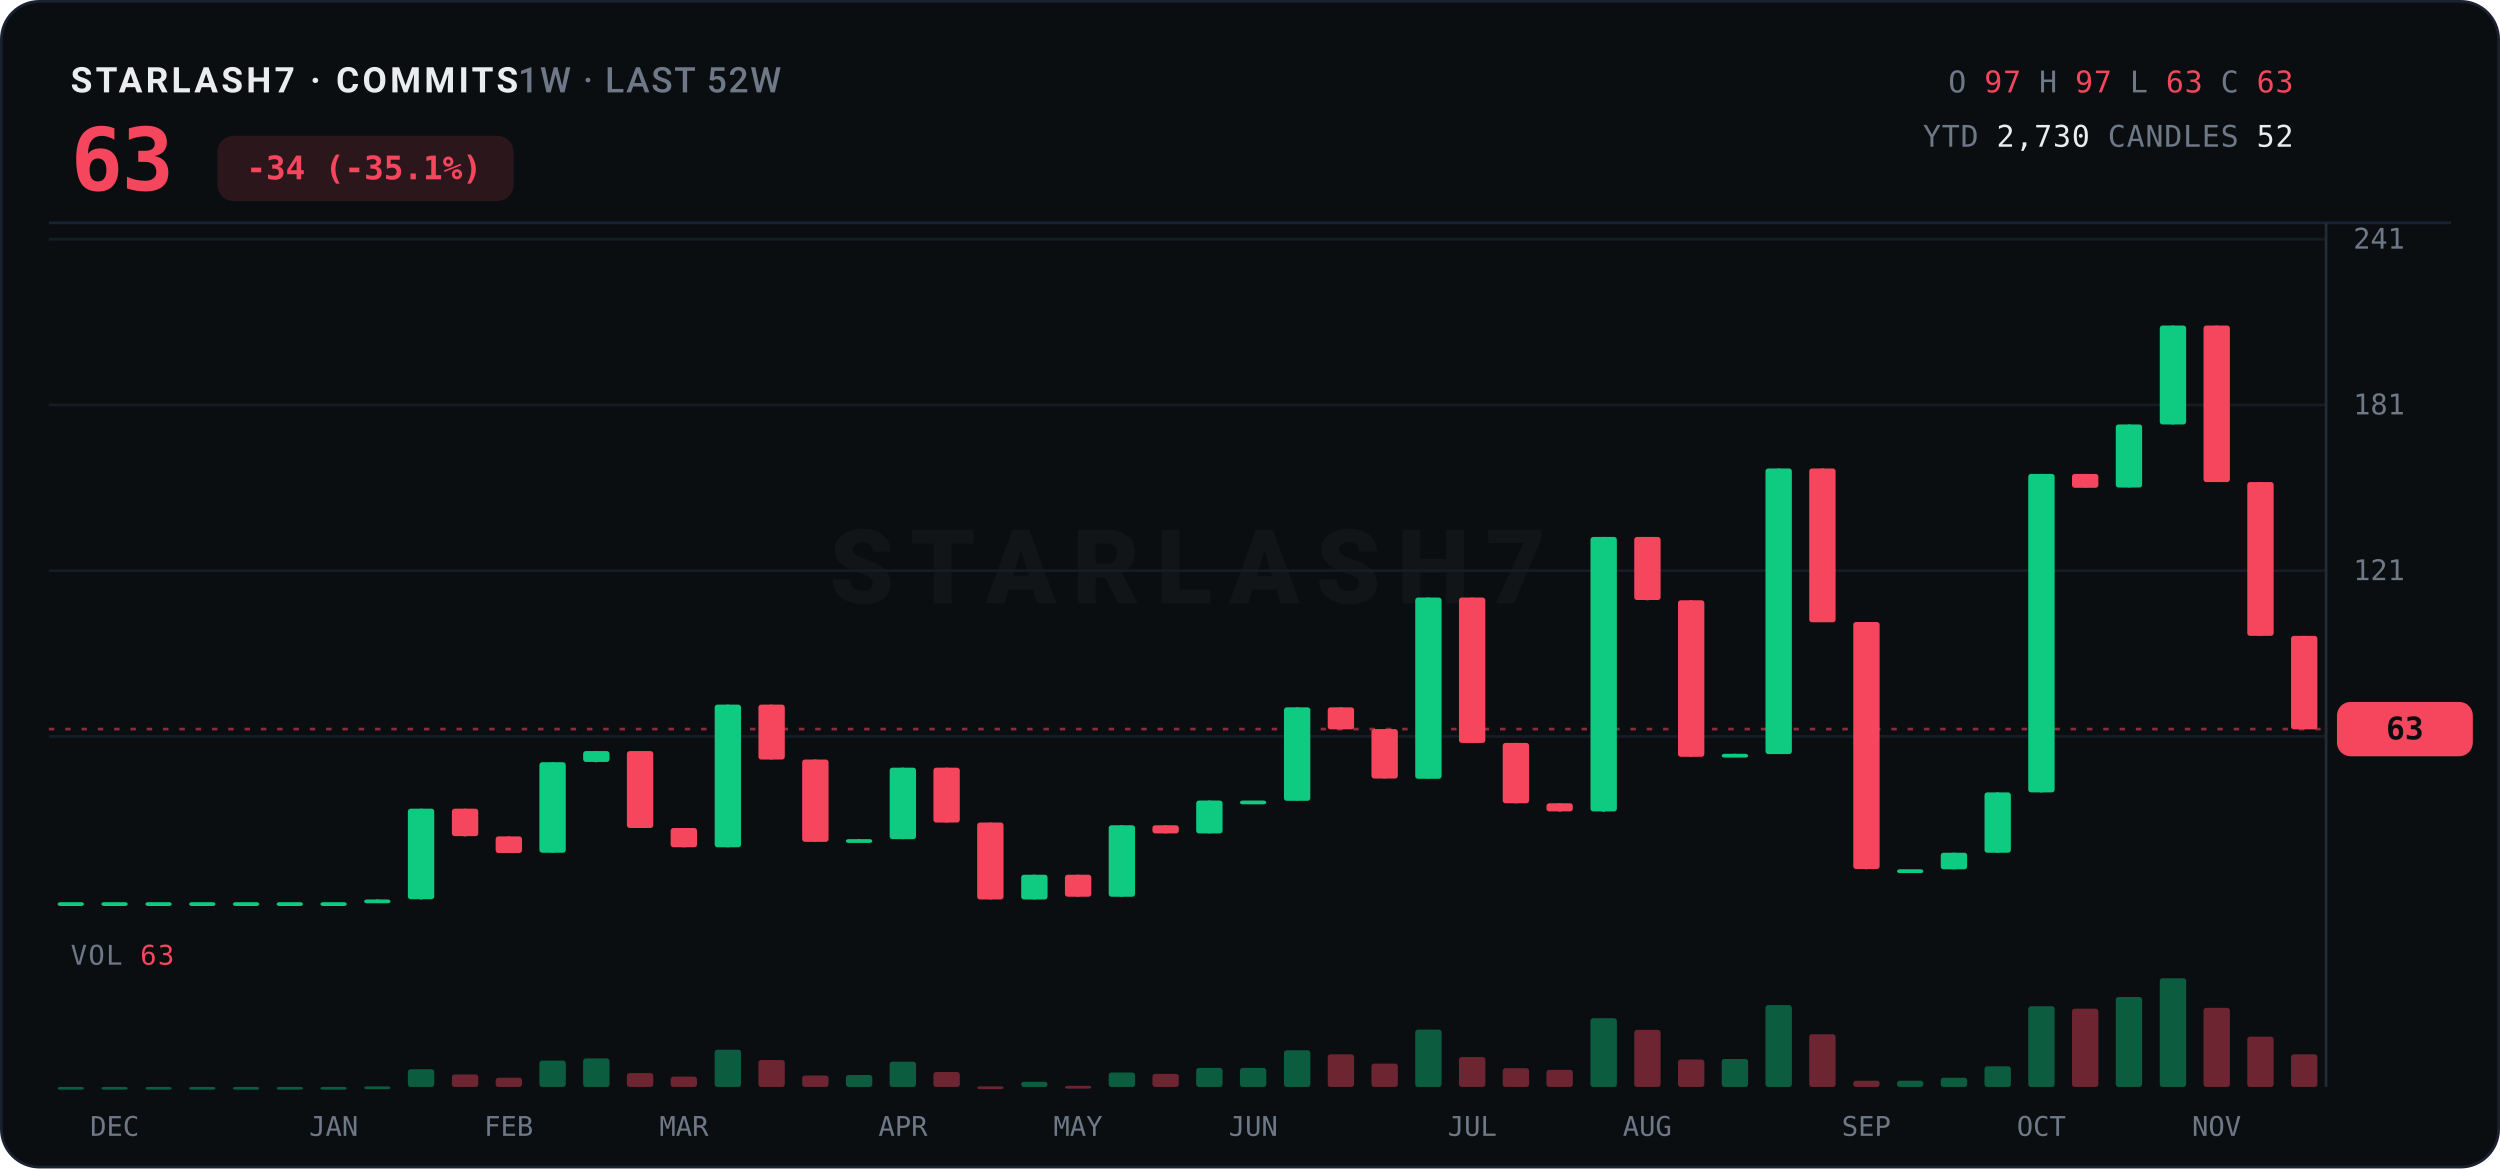
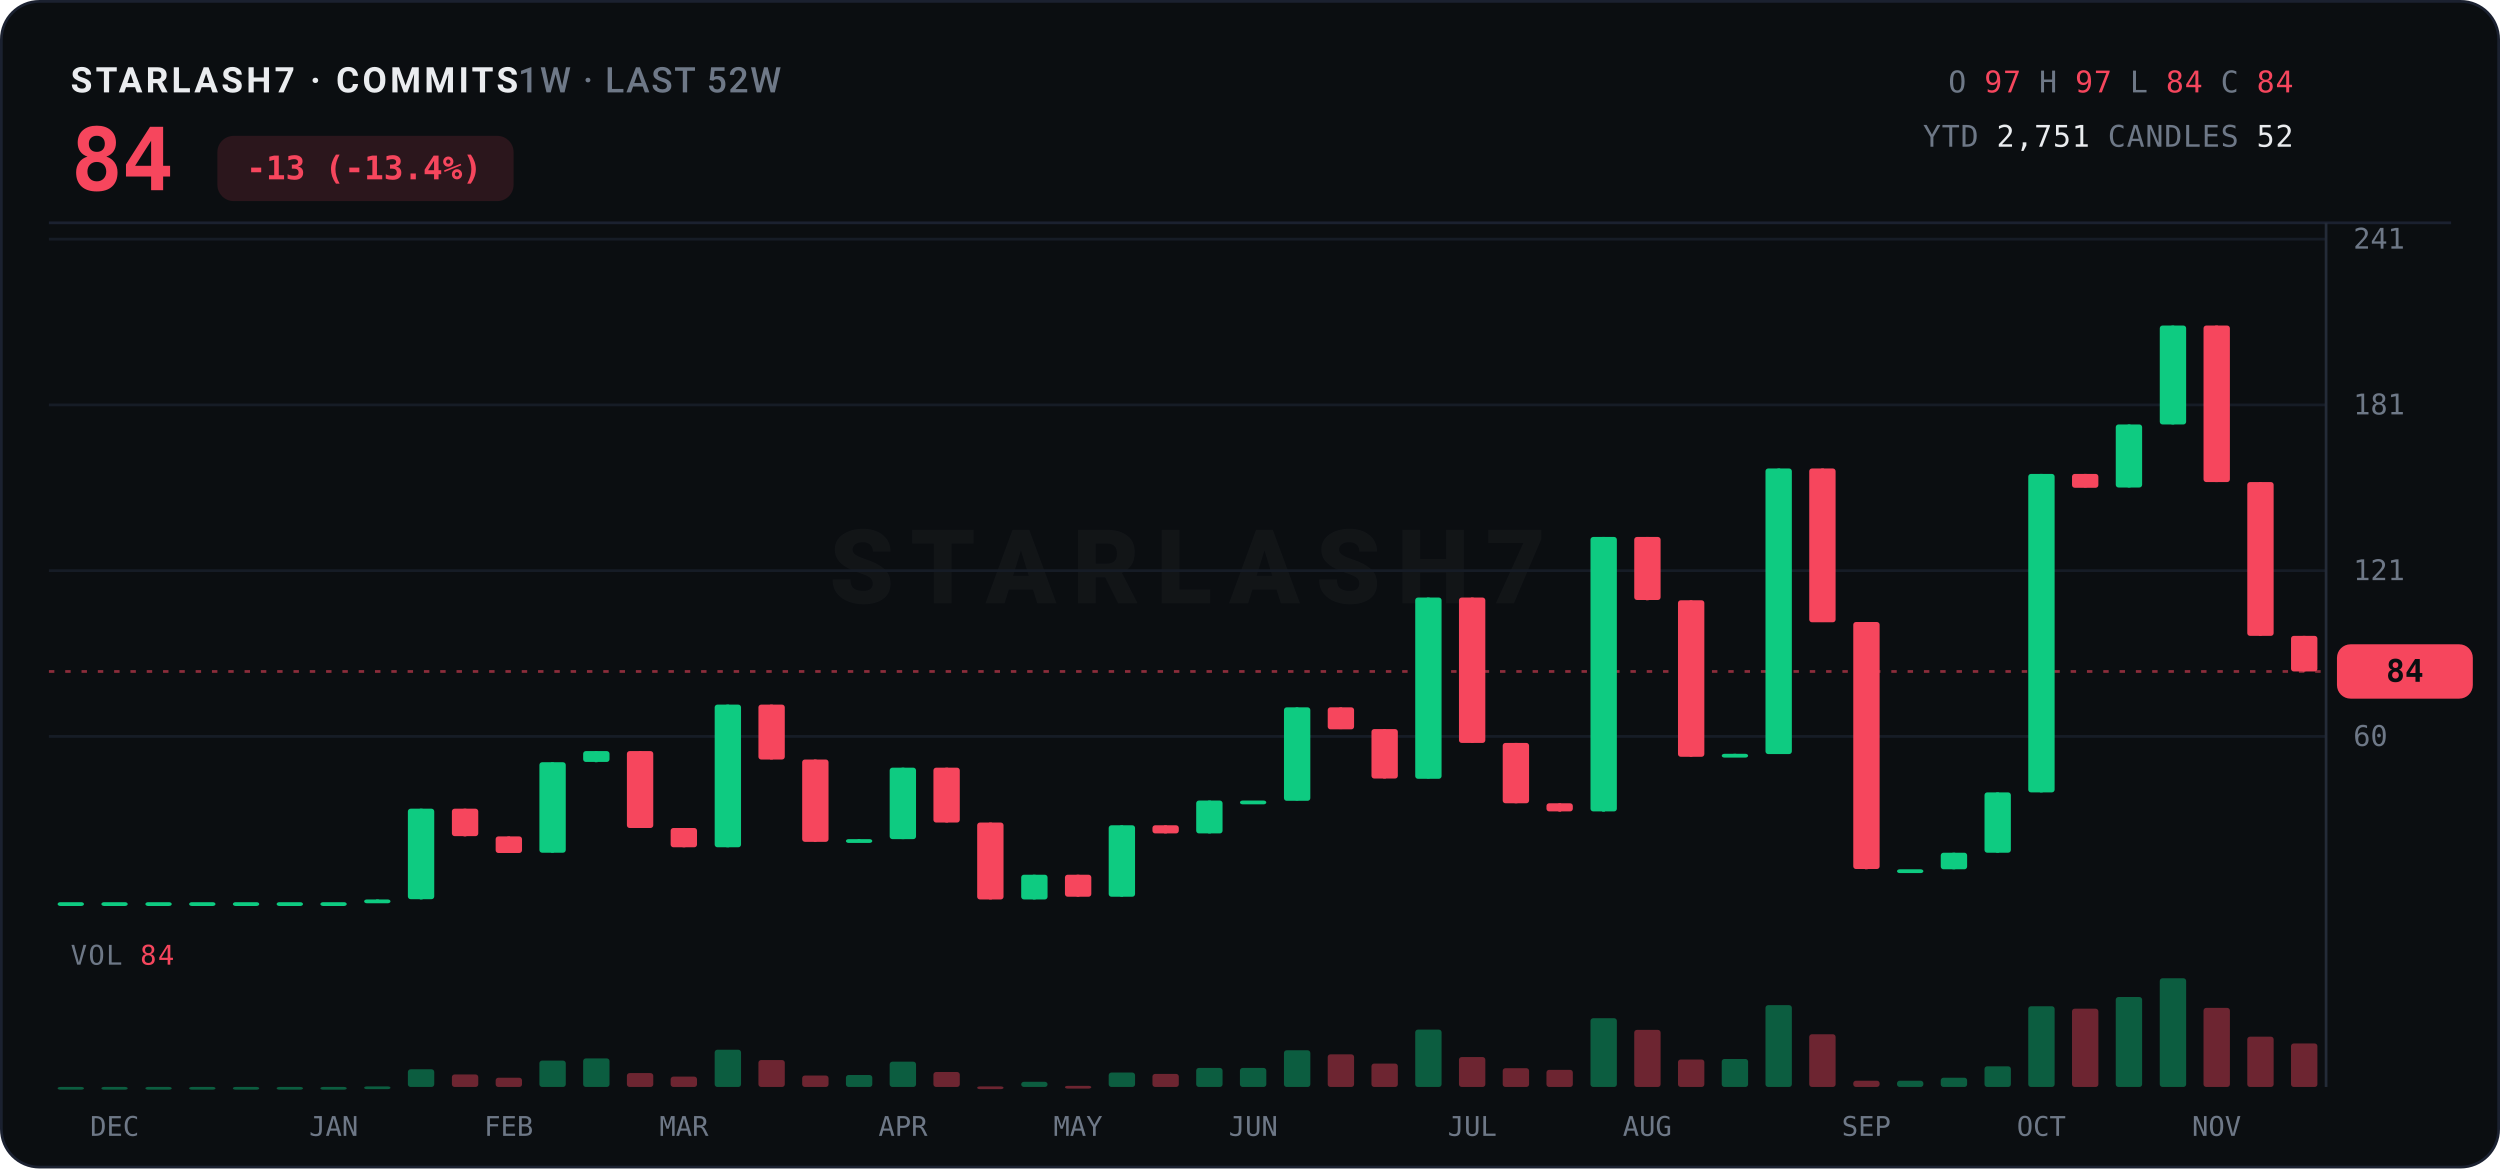
<svg xmlns="http://www.w3.org/2000/svg" width="920" height="430" viewBox="0 0 920 430">
  <rect x="0.5" y="0.5" width="919" height="429" rx="14" fill="#0B0E11" stroke="#1B2130" />
  <text x="26" y="34" font-family="ui-sans-serif,system-ui,-apple-system,'Segoe UI',Roboto,sans-serif" font-size="13" font-weight="700" letter-spacing="1.2" fill="#EAECEF">STARLASH7 · COMMITS<tspan fill="#6E7887" font-weight="500" letter-spacing="0.6">  1W · LAST 52W</tspan>
  </text>
-   <text x="26" y="70" font-family="ui-monospace,'SF Mono',SFMono-Regular,Menlo,Consolas,monospace" font-size="32" font-weight="800" fill="#F6465D" letter-spacing="-0.5">63</text>
+   <text x="26" y="70" font-family="ui-monospace,'SF Mono',SFMono-Regular,Menlo,Consolas,monospace" font-size="32" font-weight="800" fill="#F6465D" letter-spacing="-0.5">84</text>
  <rect x="80" y="50" width="109" height="24" rx="6" fill="#F6465D" opacity="0.14" />
-   <text x="134" y="66" text-anchor="middle" font-family="ui-monospace,'SF Mono',SFMono-Regular,Menlo,Consolas,monospace" font-size="12" font-weight="700" fill="#F6465D">-34 (-35.1%)</text>
+   <text x="134" y="66" text-anchor="middle" font-family="ui-monospace,'SF Mono',SFMono-Regular,Menlo,Consolas,monospace" font-size="12" font-weight="700" fill="#F6465D">-13 (-13.4%)</text>
  <text x="844" y="34" text-anchor="end" font-family="ui-monospace,'SF Mono',SFMono-Regular,Menlo,Consolas,monospace" font-size="11" letter-spacing="0.3">
    <tspan fill="#6E7887">O</tspan>
    <tspan fill="#F6465D">97</tspan>
    <tspan fill="#6E7887">H</tspan>
    <tspan fill="#F6465D">97</tspan>
    <tspan fill="#6E7887">L</tspan>
-     <tspan fill="#F6465D">63</tspan>
+     <tspan fill="#F6465D">84</tspan>
    <tspan fill="#6E7887">C</tspan>
-     <tspan fill="#F6465D">63</tspan>
+     <tspan fill="#F6465D">84</tspan>
  </text>
  <text x="844" y="54" text-anchor="end" font-family="ui-monospace,'SF Mono',SFMono-Regular,Menlo,Consolas,monospace" font-size="11" letter-spacing="0.3">
    <tspan fill="#6E7887">YTD</tspan>
-     <tspan fill="#EAECEF">2,730</tspan>
+     <tspan fill="#EAECEF">2,751</tspan>
    <tspan fill="#6E7887">CANDLES</tspan>
    <tspan fill="#EAECEF">52</tspan>
  </text>
  <line x1="18" y1="82" x2="902" y2="82" stroke="#1B2130" stroke-width="1" />
  <text x="437.0" y="222.0" text-anchor="middle" font-family="ui-sans-serif,system-ui,-apple-system,'Segoe UI',Roboto,sans-serif" font-size="38" font-weight="800" letter-spacing="6" fill="#EAECEF" opacity="0.035">STARLASH7</text>
  <line x1="18" y1="271.0" x2="856" y2="271.0" stroke="#161C26" stroke-width="1" />
  <text x="866" y="274.5" font-family="ui-monospace,'SF Mono',SFMono-Regular,Menlo,Consolas,monospace" font-size="10.5" fill="#6E7887">60</text>
  <line x1="18" y1="210.0" x2="856" y2="210.0" stroke="#161C26" stroke-width="1" />
  <text x="866" y="213.5" font-family="ui-monospace,'SF Mono',SFMono-Regular,Menlo,Consolas,monospace" font-size="10.5" fill="#6E7887">121</text>
  <line x1="18" y1="149.0" x2="856" y2="149.0" stroke="#161C26" stroke-width="1" />
  <text x="866" y="152.5" font-family="ui-monospace,'SF Mono',SFMono-Regular,Menlo,Consolas,monospace" font-size="10.5" fill="#6E7887">181</text>
  <line x1="18" y1="88.0" x2="856" y2="88.0" stroke="#161C26" stroke-width="1" />
  <text x="866" y="91.5" font-family="ui-monospace,'SF Mono',SFMono-Regular,Menlo,Consolas,monospace" font-size="10.5" fill="#6E7887">241</text>
  <line x1="856" y1="82" x2="856" y2="400" stroke="#242B38" stroke-width="1" />
-   <line x1="18" y1="268.3" x2="856" y2="268.3" stroke="#F6465D" stroke-width="1" stroke-dasharray="2 4" opacity="0.55" />
-   <rect x="860" y="258.3" width="50" height="20" rx="5" fill="#F6465D" />
-   <text x="885.0" y="272.1" text-anchor="middle" font-family="ui-monospace,'SF Mono',SFMono-Regular,Menlo,Consolas,monospace" font-size="11.5" font-weight="800" fill="#0B0E11">63</text>
+   <line x1="18" y1="247.1" x2="856" y2="247.1" stroke="#F6465D" stroke-width="1" stroke-dasharray="2 4" opacity="0.55" />
+   <rect x="860" y="237.1" width="50" height="20" rx="5" fill="#F6465D" />
+   <text x="885.0" y="250.9" text-anchor="middle" font-family="ui-monospace,'SF Mono',SFMono-Regular,Menlo,Consolas,monospace" font-size="11.5" font-weight="800" fill="#0B0E11">84</text>
  <line x1="26.1" y1="332.0" x2="26.1" y2="332.0" stroke="#0ECB81" stroke-width="1" />
  <rect x="21.2" y="332.0" width="9.7" height="1.4" rx="1" fill="#0ECB81" />
  <line x1="42.2" y1="332.0" x2="42.2" y2="332.0" stroke="#0ECB81" stroke-width="1" />
  <rect x="37.3" y="332.0" width="9.7" height="1.4" rx="1" fill="#0ECB81" />
  <line x1="58.3" y1="332.0" x2="58.3" y2="332.0" stroke="#0ECB81" stroke-width="1" />
  <rect x="53.5" y="332.0" width="9.7" height="1.4" rx="1" fill="#0ECB81" />
  <line x1="74.4" y1="332.0" x2="74.4" y2="332.0" stroke="#0ECB81" stroke-width="1" />
  <rect x="69.6" y="332.0" width="9.7" height="1.4" rx="1" fill="#0ECB81" />
  <line x1="90.5" y1="332.0" x2="90.5" y2="332.0" stroke="#0ECB81" stroke-width="1" />
  <rect x="85.7" y="332.0" width="9.7" height="1.4" rx="1" fill="#0ECB81" />
  <line x1="106.6" y1="332.0" x2="106.6" y2="332.0" stroke="#0ECB81" stroke-width="1" />
  <rect x="101.8" y="332.0" width="9.7" height="1.4" rx="1" fill="#0ECB81" />
  <line x1="122.8" y1="332.0" x2="122.8" y2="332.0" stroke="#0ECB81" stroke-width="1" />
  <rect x="117.9" y="332.0" width="9.7" height="1.4" rx="1" fill="#0ECB81" />
  <line x1="138.9" y1="331.0" x2="138.9" y2="332.0" stroke="#0ECB81" stroke-width="1" />
  <rect x="134.0" y="331.0" width="9.7" height="1.4" rx="1" fill="#0ECB81" />
  <line x1="155.0" y1="297.6" x2="155.0" y2="331.0" stroke="#0ECB81" stroke-width="1" />
  <rect x="150.1" y="297.6" width="9.7" height="33.3" rx="1" fill="#0ECB81" />
  <line x1="171.1" y1="297.6" x2="171.1" y2="307.8" stroke="#F6465D" stroke-width="1" />
  <rect x="166.3" y="297.6" width="9.7" height="10.1" rx="1" fill="#F6465D" />
  <line x1="187.2" y1="307.8" x2="187.2" y2="313.8" stroke="#F6465D" stroke-width="1" />
  <rect x="182.4" y="307.8" width="9.7" height="6.1" rx="1" fill="#F6465D" />
  <line x1="203.3" y1="280.5" x2="203.3" y2="313.8" stroke="#0ECB81" stroke-width="1" />
  <rect x="198.5" y="280.5" width="9.7" height="33.3" rx="1" fill="#0ECB81" />
  <line x1="219.4" y1="276.4" x2="219.4" y2="280.5" stroke="#0ECB81" stroke-width="1" />
  <rect x="214.6" y="276.4" width="9.7" height="4.0" rx="1" fill="#0ECB81" />
  <line x1="235.6" y1="276.4" x2="235.6" y2="304.7" stroke="#F6465D" stroke-width="1" />
  <rect x="230.7" y="276.4" width="9.7" height="28.3" rx="1" fill="#F6465D" />
  <line x1="251.7" y1="304.7" x2="251.7" y2="311.8" stroke="#F6465D" stroke-width="1" />
  <rect x="246.8" y="304.7" width="9.7" height="7.1" rx="1" fill="#F6465D" />
  <line x1="267.8" y1="259.3" x2="267.8" y2="311.8" stroke="#0ECB81" stroke-width="1" />
  <rect x="263.0" y="259.3" width="9.7" height="52.5" rx="1" fill="#0ECB81" />
  <line x1="283.9" y1="259.3" x2="283.9" y2="279.5" stroke="#F6465D" stroke-width="1" />
  <rect x="279.1" y="259.3" width="9.7" height="20.2" rx="1" fill="#F6465D" />
  <line x1="300.0" y1="279.5" x2="300.0" y2="309.8" stroke="#F6465D" stroke-width="1" />
  <rect x="295.2" y="279.5" width="9.7" height="30.3" rx="1" fill="#F6465D" />
  <line x1="316.1" y1="308.8" x2="316.1" y2="309.8" stroke="#0ECB81" stroke-width="1" />
  <rect x="311.3" y="308.8" width="9.7" height="1.4" rx="1" fill="#0ECB81" />
  <line x1="332.3" y1="282.5" x2="332.3" y2="308.8" stroke="#0ECB81" stroke-width="1" />
  <rect x="327.4" y="282.5" width="9.7" height="26.3" rx="1" fill="#0ECB81" />
  <line x1="348.4" y1="282.5" x2="348.4" y2="302.7" stroke="#F6465D" stroke-width="1" />
  <rect x="343.5" y="282.5" width="9.7" height="20.2" rx="1" fill="#F6465D" />
  <line x1="364.5" y1="302.7" x2="364.5" y2="331.0" stroke="#F6465D" stroke-width="1" />
  <rect x="359.6" y="302.7" width="9.7" height="28.3" rx="1" fill="#F6465D" />
  <line x1="380.6" y1="321.9" x2="380.6" y2="331.0" stroke="#0ECB81" stroke-width="1" />
  <rect x="375.8" y="321.9" width="9.7" height="9.1" rx="1" fill="#0ECB81" />
  <line x1="396.7" y1="321.9" x2="396.7" y2="330.0" stroke="#F6465D" stroke-width="1" />
  <rect x="391.9" y="321.9" width="9.7" height="8.1" rx="1" fill="#F6465D" />
  <line x1="412.8" y1="303.7" x2="412.8" y2="330.0" stroke="#0ECB81" stroke-width="1" />
  <rect x="408.0" y="303.7" width="9.7" height="26.3" rx="1" fill="#0ECB81" />
  <line x1="428.9" y1="303.7" x2="428.9" y2="306.7" stroke="#F6465D" stroke-width="1" />
  <rect x="424.1" y="303.7" width="9.7" height="3.0" rx="1" fill="#F6465D" />
  <line x1="445.1" y1="294.6" x2="445.1" y2="306.7" stroke="#0ECB81" stroke-width="1" />
  <rect x="440.2" y="294.6" width="9.7" height="12.1" rx="1" fill="#0ECB81" />
  <line x1="461.2" y1="294.6" x2="461.2" y2="294.6" stroke="#0ECB81" stroke-width="1" />
  <rect x="456.3" y="294.6" width="9.7" height="1.4" rx="1" fill="#0ECB81" />
  <line x1="477.3" y1="260.3" x2="477.3" y2="294.6" stroke="#0ECB81" stroke-width="1" />
  <rect x="472.5" y="260.3" width="9.7" height="34.4" rx="1" fill="#0ECB81" />
  <line x1="493.4" y1="260.3" x2="493.4" y2="268.3" stroke="#F6465D" stroke-width="1" />
  <rect x="488.6" y="260.3" width="9.7" height="8.1" rx="1" fill="#F6465D" />
  <line x1="509.5" y1="268.3" x2="509.5" y2="286.5" stroke="#F6465D" stroke-width="1" />
  <rect x="504.7" y="268.3" width="9.7" height="18.2" rx="1" fill="#F6465D" />
  <line x1="525.6" y1="219.9" x2="525.6" y2="286.5" stroke="#0ECB81" stroke-width="1" />
  <rect x="520.8" y="219.9" width="9.7" height="66.7" rx="1" fill="#0ECB81" />
  <line x1="541.8" y1="219.9" x2="541.8" y2="273.4" stroke="#F6465D" stroke-width="1" />
  <rect x="536.9" y="219.9" width="9.7" height="53.5" rx="1" fill="#F6465D" />
  <line x1="557.9" y1="273.4" x2="557.9" y2="295.6" stroke="#F6465D" stroke-width="1" />
  <rect x="553.0" y="273.4" width="9.7" height="22.2" rx="1" fill="#F6465D" />
  <line x1="574.0" y1="295.6" x2="574.0" y2="298.7" stroke="#F6465D" stroke-width="1" />
  <rect x="569.1" y="295.6" width="9.7" height="3.0" rx="1" fill="#F6465D" />
  <line x1="590.1" y1="197.6" x2="590.1" y2="298.7" stroke="#0ECB81" stroke-width="1" />
  <rect x="585.3" y="197.6" width="9.7" height="101.0" rx="1" fill="#0ECB81" />
  <line x1="606.2" y1="197.6" x2="606.2" y2="220.9" stroke="#F6465D" stroke-width="1" />
  <rect x="601.4" y="197.6" width="9.7" height="23.2" rx="1" fill="#F6465D" />
  <line x1="622.3" y1="220.9" x2="622.3" y2="278.5" stroke="#F6465D" stroke-width="1" />
  <rect x="617.5" y="220.9" width="9.7" height="57.6" rx="1" fill="#F6465D" />
  <line x1="638.4" y1="277.4" x2="638.4" y2="278.5" stroke="#0ECB81" stroke-width="1" />
  <rect x="633.6" y="277.4" width="9.7" height="1.4" rx="1" fill="#0ECB81" />
  <line x1="654.6" y1="172.4" x2="654.6" y2="277.4" stroke="#0ECB81" stroke-width="1" />
  <rect x="649.7" y="172.4" width="9.7" height="105.1" rx="1" fill="#0ECB81" />
  <line x1="670.7" y1="172.4" x2="670.7" y2="228.9" stroke="#F6465D" stroke-width="1" />
  <rect x="665.8" y="172.4" width="9.7" height="56.6" rx="1" fill="#F6465D" />
  <line x1="686.8" y1="228.9" x2="686.8" y2="319.9" stroke="#F6465D" stroke-width="1" />
  <rect x="682.0" y="228.9" width="9.7" height="90.9" rx="1" fill="#F6465D" />
  <line x1="702.9" y1="319.9" x2="702.9" y2="319.9" stroke="#0ECB81" stroke-width="1" />
  <rect x="698.1" y="319.9" width="9.7" height="1.4" rx="1" fill="#0ECB81" />
  <line x1="719.0" y1="313.8" x2="719.0" y2="319.9" stroke="#0ECB81" stroke-width="1" />
  <rect x="714.2" y="313.8" width="9.7" height="6.1" rx="1" fill="#0ECB81" />
  <line x1="735.1" y1="291.6" x2="735.1" y2="313.8" stroke="#0ECB81" stroke-width="1" />
  <rect x="730.3" y="291.6" width="9.7" height="22.2" rx="1" fill="#0ECB81" />
  <line x1="751.2" y1="174.4" x2="751.2" y2="291.6" stroke="#0ECB81" stroke-width="1" />
  <rect x="746.4" y="174.4" width="9.7" height="117.2" rx="1" fill="#0ECB81" />
  <line x1="767.4" y1="174.4" x2="767.4" y2="179.4" stroke="#F6465D" stroke-width="1" />
  <rect x="762.5" y="174.4" width="9.7" height="5.1" rx="1" fill="#F6465D" />
  <line x1="783.5" y1="156.2" x2="783.5" y2="179.4" stroke="#0ECB81" stroke-width="1" />
  <rect x="778.6" y="156.2" width="9.7" height="23.2" rx="1" fill="#0ECB81" />
  <line x1="799.6" y1="119.8" x2="799.6" y2="156.2" stroke="#0ECB81" stroke-width="1" />
  <rect x="794.8" y="119.8" width="9.7" height="36.4" rx="1" fill="#0ECB81" />
  <line x1="815.7" y1="119.8" x2="815.7" y2="177.4" stroke="#F6465D" stroke-width="1" />
  <rect x="810.9" y="119.8" width="9.7" height="57.6" rx="1" fill="#F6465D" />
  <line x1="831.8" y1="177.4" x2="831.8" y2="234.0" stroke="#F6465D" stroke-width="1" />
  <rect x="827.0" y="177.4" width="9.7" height="56.6" rx="1" fill="#F6465D" />
-   <line x1="847.9" y1="234.0" x2="847.9" y2="268.3" stroke="#F6465D" stroke-width="1" />
-   <rect x="843.1" y="234.0" width="9.7" height="34.4" rx="1" fill="#F6465D" />
-   <text x="26" y="355" font-family="ui-monospace,'SF Mono',SFMono-Regular,Menlo,Consolas,monospace" font-size="10" letter-spacing="0.5" fill="#6E7887">VOL <tspan fill="#F6465D">63</tspan>
+   <line x1="847.9" y1="234.0" x2="847.9" y2="247.1" stroke="#F6465D" stroke-width="1" />
+   <rect x="843.1" y="234.0" width="9.7" height="13.1" rx="1" fill="#F6465D" />
+   <text x="26" y="355" font-family="ui-monospace,'SF Mono',SFMono-Regular,Menlo,Consolas,monospace" font-size="10" letter-spacing="0.5" fill="#6E7887">VOL <tspan fill="#F6465D">84</tspan>
  </text>
  <rect x="21.2" y="400.0" width="9.7" height="1.0" rx="1" fill="#0ECB81" opacity="0.42" />
  <rect x="37.3" y="400.0" width="9.7" height="1.0" rx="1" fill="#0ECB81" opacity="0.42" />
  <rect x="53.5" y="400.0" width="9.7" height="1.0" rx="1" fill="#0ECB81" opacity="0.42" />
  <rect x="69.6" y="400.0" width="9.7" height="1.0" rx="1" fill="#0ECB81" opacity="0.42" />
  <rect x="85.7" y="400.0" width="9.7" height="1.0" rx="1" fill="#0ECB81" opacity="0.42" />
  <rect x="101.8" y="400.0" width="9.7" height="1.0" rx="1" fill="#0ECB81" opacity="0.42" />
  <rect x="117.9" y="400.0" width="9.7" height="1.0" rx="1" fill="#0ECB81" opacity="0.42" />
  <rect x="134.0" y="399.8" width="9.7" height="1.0" rx="1" fill="#0ECB81" opacity="0.42" />
  <rect x="150.1" y="393.5" width="9.7" height="6.5" rx="1" fill="#0ECB81" opacity="0.42" />
  <rect x="166.3" y="395.4" width="9.7" height="4.6" rx="1" fill="#F6465D" opacity="0.42" />
  <rect x="182.4" y="396.6" width="9.7" height="3.4" rx="1" fill="#F6465D" opacity="0.42" />
  <rect x="198.5" y="390.3" width="9.7" height="9.7" rx="1" fill="#0ECB81" opacity="0.42" />
  <rect x="214.6" y="389.5" width="9.7" height="10.5" rx="1" fill="#0ECB81" opacity="0.42" />
  <rect x="230.7" y="394.9" width="9.7" height="5.1" rx="1" fill="#F6465D" opacity="0.42" />
  <rect x="246.8" y="396.2" width="9.7" height="3.8" rx="1" fill="#F6465D" opacity="0.42" />
  <rect x="263.0" y="386.3" width="9.7" height="13.7" rx="1" fill="#0ECB81" opacity="0.42" />
  <rect x="279.1" y="390.1" width="9.7" height="9.9" rx="1" fill="#F6465D" opacity="0.42" />
  <rect x="295.2" y="395.8" width="9.7" height="4.2" rx="1" fill="#F6465D" opacity="0.42" />
  <rect x="311.3" y="395.6" width="9.7" height="4.4" rx="1" fill="#0ECB81" opacity="0.42" />
  <rect x="327.4" y="390.7" width="9.7" height="9.3" rx="1" fill="#0ECB81" opacity="0.42" />
  <rect x="343.5" y="394.5" width="9.7" height="5.5" rx="1" fill="#F6465D" opacity="0.42" />
  <rect x="359.6" y="399.8" width="9.7" height="1.0" rx="1" fill="#F6465D" opacity="0.42" />
  <rect x="375.8" y="398.1" width="9.7" height="1.9" rx="1" fill="#0ECB81" opacity="0.42" />
  <rect x="391.9" y="399.6" width="9.7" height="1.0" rx="1" fill="#F6465D" opacity="0.42" />
  <rect x="408.0" y="394.7" width="9.7" height="5.3" rx="1" fill="#0ECB81" opacity="0.42" />
  <rect x="424.1" y="395.2" width="9.7" height="4.8" rx="1" fill="#F6465D" opacity="0.42" />
  <rect x="440.2" y="393.0" width="9.7" height="7.0" rx="1" fill="#0ECB81" opacity="0.42" />
  <rect x="456.3" y="393.0" width="9.7" height="7.0" rx="1" fill="#0ECB81" opacity="0.42" />
  <rect x="472.5" y="386.5" width="9.7" height="13.5" rx="1" fill="#0ECB81" opacity="0.42" />
  <rect x="488.6" y="388.0" width="9.7" height="12.0" rx="1" fill="#F6465D" opacity="0.42" />
  <rect x="504.7" y="391.4" width="9.7" height="8.6" rx="1" fill="#F6465D" opacity="0.42" />
  <rect x="520.8" y="378.9" width="9.7" height="21.1" rx="1" fill="#0ECB81" opacity="0.42" />
  <rect x="536.9" y="389.0" width="9.7" height="11.0" rx="1" fill="#F6465D" opacity="0.42" />
  <rect x="553.0" y="393.1" width="9.7" height="6.9" rx="1" fill="#F6465D" opacity="0.42" />
  <rect x="569.1" y="393.7" width="9.7" height="6.3" rx="1" fill="#F6465D" opacity="0.42" />
  <rect x="585.3" y="374.7" width="9.7" height="25.3" rx="1" fill="#0ECB81" opacity="0.42" />
  <rect x="601.4" y="379.0" width="9.7" height="21.0" rx="1" fill="#F6465D" opacity="0.42" />
  <rect x="617.5" y="389.9" width="9.7" height="10.1" rx="1" fill="#F6465D" opacity="0.42" />
  <rect x="633.6" y="389.7" width="9.7" height="10.3" rx="1" fill="#0ECB81" opacity="0.42" />
  <rect x="649.7" y="369.9" width="9.7" height="30.1" rx="1" fill="#0ECB81" opacity="0.42" />
  <rect x="665.8" y="380.6" width="9.7" height="19.4" rx="1" fill="#F6465D" opacity="0.42" />
  <rect x="682.0" y="397.7" width="9.7" height="2.3" rx="1" fill="#F6465D" opacity="0.42" />
  <rect x="698.1" y="397.7" width="9.7" height="2.3" rx="1" fill="#0ECB81" opacity="0.42" />
  <rect x="714.2" y="396.6" width="9.7" height="3.4" rx="1" fill="#0ECB81" opacity="0.42" />
  <rect x="730.3" y="392.4" width="9.7" height="7.6" rx="1" fill="#0ECB81" opacity="0.42" />
  <rect x="746.4" y="370.3" width="9.7" height="29.7" rx="1" fill="#0ECB81" opacity="0.42" />
  <rect x="762.5" y="371.2" width="9.7" height="28.8" rx="1" fill="#F6465D" opacity="0.42" />
  <rect x="778.6" y="366.9" width="9.7" height="33.1" rx="1" fill="#0ECB81" opacity="0.42" />
  <rect x="794.8" y="360.0" width="9.7" height="40.0" rx="1" fill="#0ECB81" opacity="0.42" />
  <rect x="810.9" y="370.9" width="9.7" height="29.1" rx="1" fill="#F6465D" opacity="0.42" />
  <rect x="827.0" y="381.5" width="9.7" height="18.5" rx="1" fill="#F6465D" opacity="0.42" />
-   <rect x="843.1" y="388.0" width="9.7" height="12.0" rx="1" fill="#F6465D" opacity="0.42" />
+   <rect x="843.1" y="384.0" width="9.7" height="16.0" rx="1" fill="#F6465D" opacity="0.42" />
  <text x="42.2" y="418" text-anchor="middle" font-family="ui-monospace,'SF Mono',SFMono-Regular,Menlo,Consolas,monospace" font-size="10" fill="#6E7887">DEC</text>
  <text x="122.8" y="418" text-anchor="middle" font-family="ui-monospace,'SF Mono',SFMono-Regular,Menlo,Consolas,monospace" font-size="10" fill="#6E7887">JAN</text>
  <text x="187.2" y="418" text-anchor="middle" font-family="ui-monospace,'SF Mono',SFMono-Regular,Menlo,Consolas,monospace" font-size="10" fill="#6E7887">FEB</text>
  <text x="251.7" y="418" text-anchor="middle" font-family="ui-monospace,'SF Mono',SFMono-Regular,Menlo,Consolas,monospace" font-size="10" fill="#6E7887">MAR</text>
  <text x="332.3" y="418" text-anchor="middle" font-family="ui-monospace,'SF Mono',SFMono-Regular,Menlo,Consolas,monospace" font-size="10" fill="#6E7887">APR</text>
  <text x="396.7" y="418" text-anchor="middle" font-family="ui-monospace,'SF Mono',SFMono-Regular,Menlo,Consolas,monospace" font-size="10" fill="#6E7887">MAY</text>
  <text x="461.2" y="418" text-anchor="middle" font-family="ui-monospace,'SF Mono',SFMono-Regular,Menlo,Consolas,monospace" font-size="10" fill="#6E7887">JUN</text>
  <text x="541.8" y="418" text-anchor="middle" font-family="ui-monospace,'SF Mono',SFMono-Regular,Menlo,Consolas,monospace" font-size="10" fill="#6E7887">JUL</text>
  <text x="606.2" y="418" text-anchor="middle" font-family="ui-monospace,'SF Mono',SFMono-Regular,Menlo,Consolas,monospace" font-size="10" fill="#6E7887">AUG</text>
  <text x="686.8" y="418" text-anchor="middle" font-family="ui-monospace,'SF Mono',SFMono-Regular,Menlo,Consolas,monospace" font-size="10" fill="#6E7887">SEP</text>
  <text x="751.2" y="418" text-anchor="middle" font-family="ui-monospace,'SF Mono',SFMono-Regular,Menlo,Consolas,monospace" font-size="10" fill="#6E7887">OCT</text>
  <text x="815.7" y="418" text-anchor="middle" font-family="ui-monospace,'SF Mono',SFMono-Regular,Menlo,Consolas,monospace" font-size="10" fill="#6E7887">NOV</text>
</svg>
